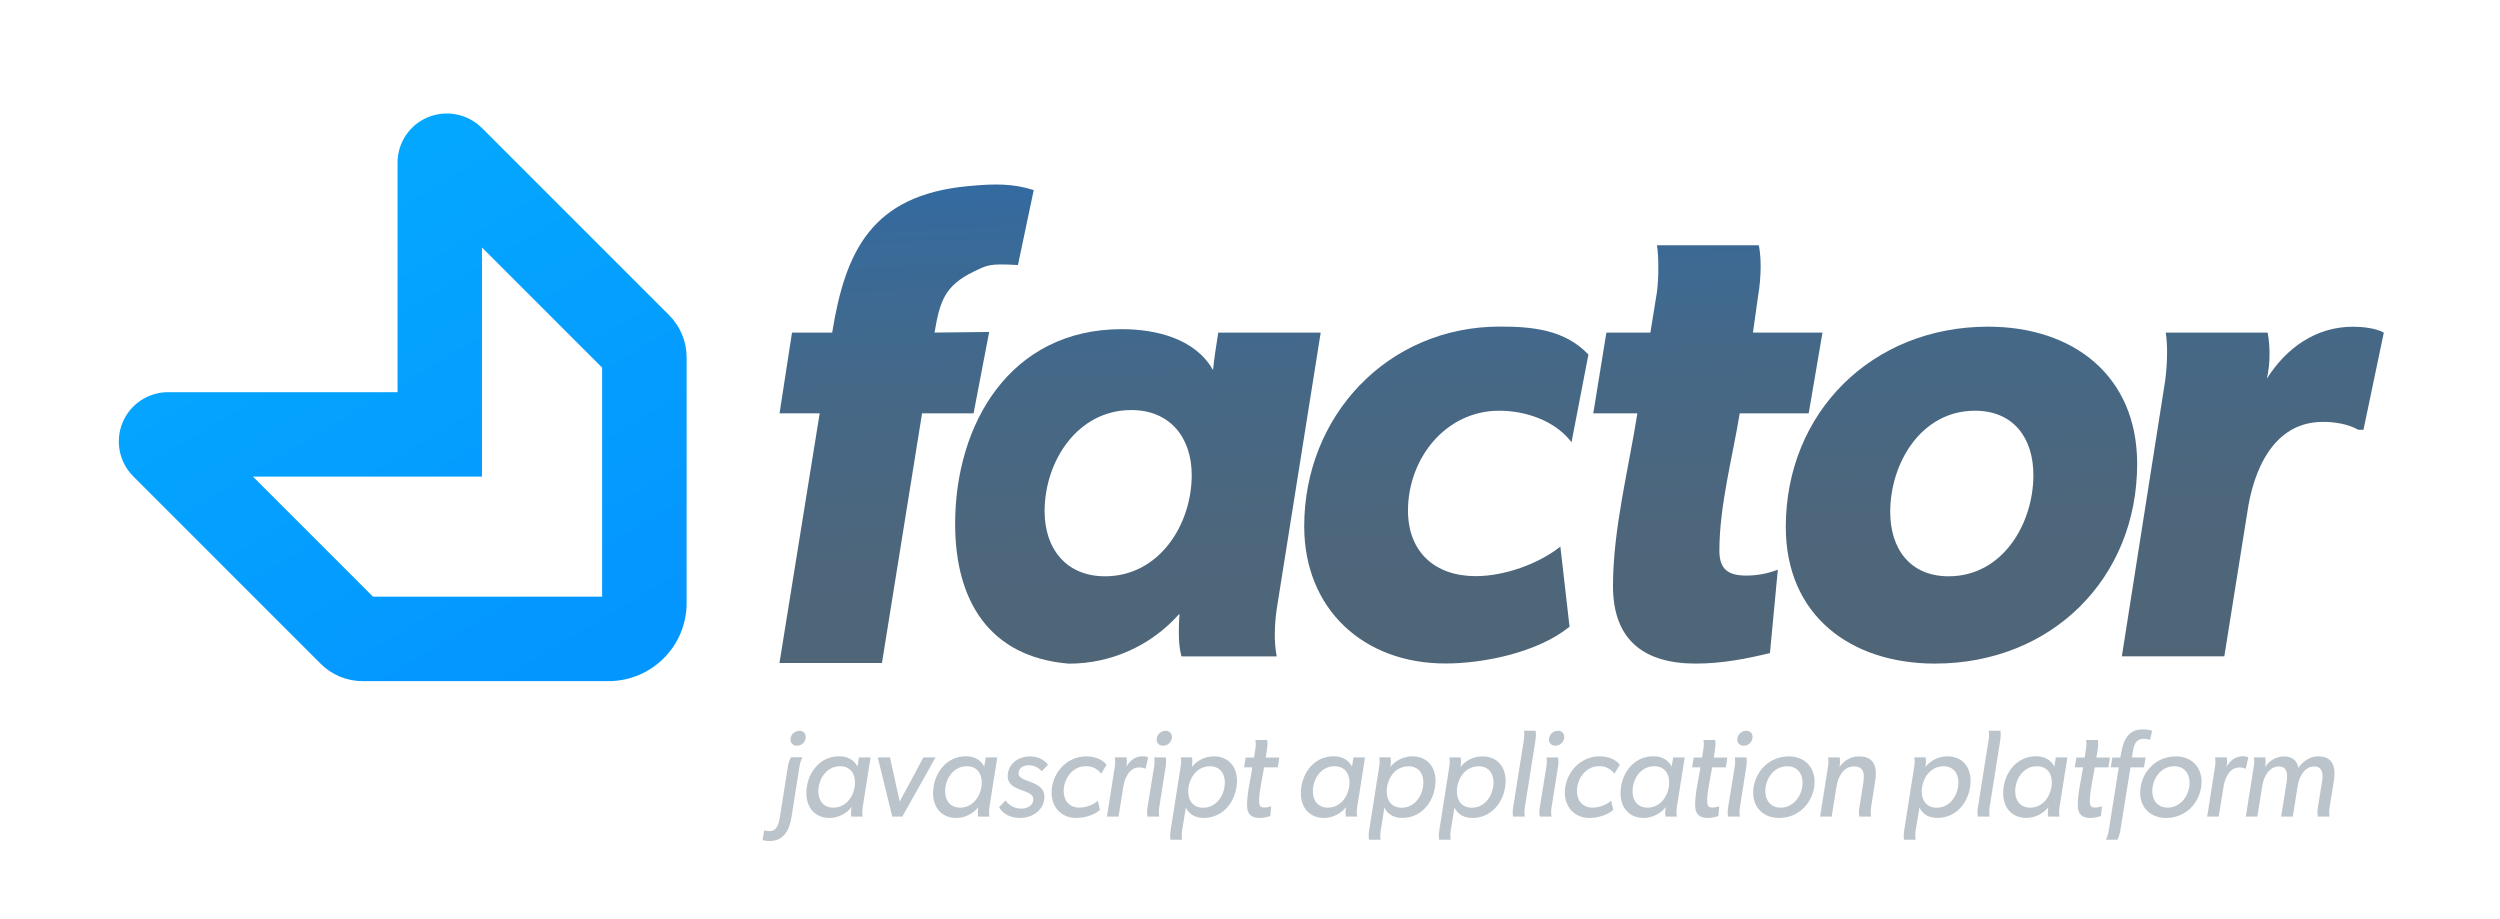
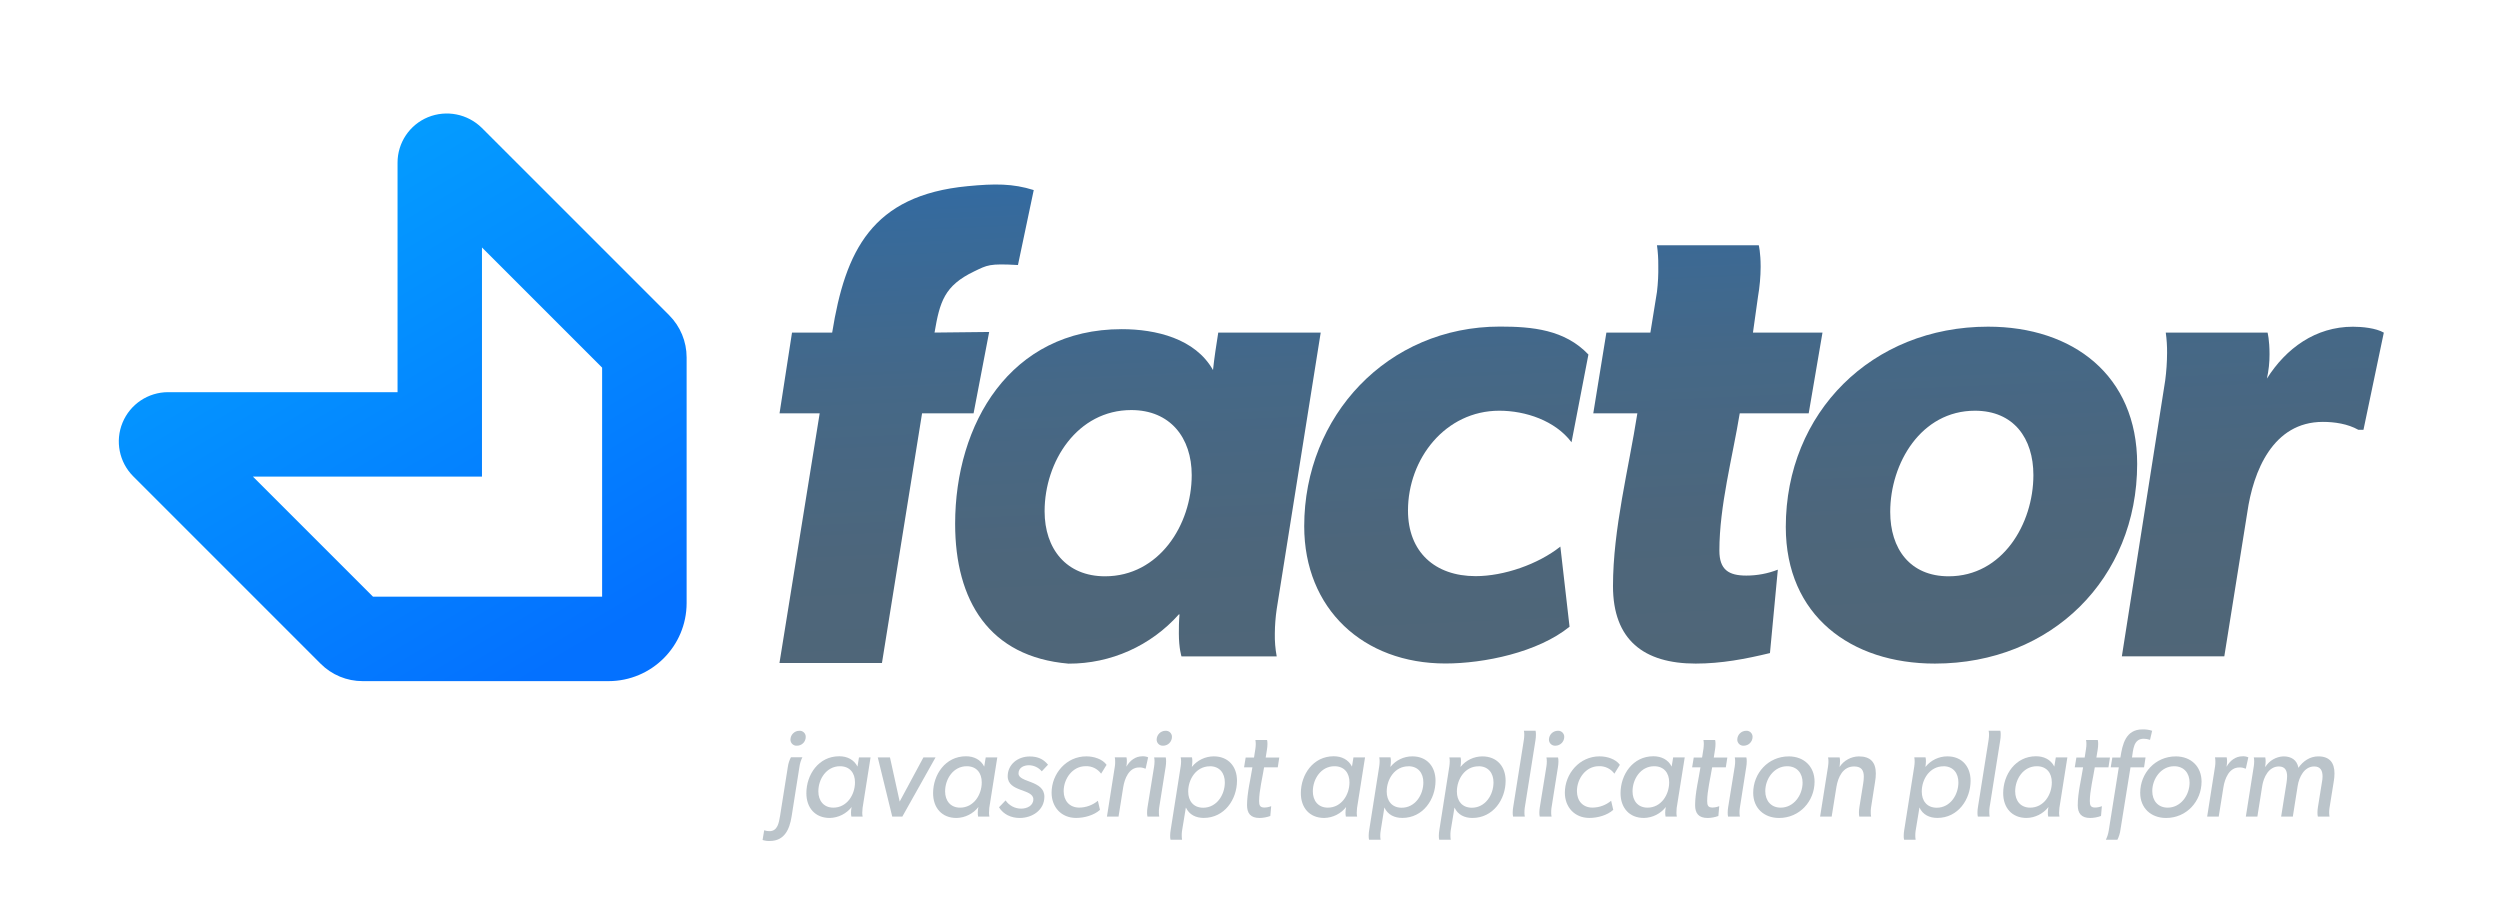
<svg xmlns="http://www.w3.org/2000/svg" xmlns:xlink="http://www.w3.org/1999/xlink" viewBox="0 0 1334 490">
  <defs>
    <style>
      .a {
        fill: none;
      }

      .b {
        fill: url(#a);
      }

      .c {
        fill: url(#b);
      }

      .d {
        fill: url(#c);
      }

      .e {
        fill: url(#d);
      }

      .f {
        fill: url(#e);
      }

      .g {
        fill: url(#f);
      }

      .h {
        fill: url(#g);
      }

      .i {
        opacity: 0.39;
      }

      .j {
        fill: #506677;
      }
    </style>
    <linearGradient id="a" x1="598.84" y1="54.99" x2="613.84" y2="383.48" gradientUnits="userSpaceOnUse">
      <stop offset="0" stop-color="#2b6cac" />
      <stop offset="0.18" stop-color="#376a9b" />
      <stop offset="0.45" stop-color="#456887" />
      <stop offset="0.73" stop-color="#4d667b" />
      <stop offset="1" stop-color="#506677" />
    </linearGradient>
    <linearGradient id="b" x1="762.78" y1="47.51" x2="777.78" y2="375.99" xlink:href="#a" />
    <linearGradient id="c" x1="903.75" y1="41.07" x2="918.75" y2="369.55" xlink:href="#a" />
    <linearGradient id="d" x1="1035.81" y1="35.04" x2="1050.81" y2="363.52" xlink:href="#a" />
    <linearGradient id="e" x1="1190.97" y1="27.95" x2="1205.97" y2="356.44" xlink:href="#a" />
    <linearGradient id="f" x1="475.77" y1="60.61" x2="490.77" y2="389.1" xlink:href="#a" />
    <linearGradient id="g" x1="82.21" y1="-10.31" x2="298.2" y2="352.68" gradientUnits="userSpaceOnUse">
      <stop offset="0" stop-color="#04b0ff" />
-       <stop offset="1" stop-color="#0496ff" />
+       <stop offset="1" stop-color="#0471FF" />
    </linearGradient>
  </defs>
  <rect class="a" width="1334" height="490" />
  <g>
    <path class="b" d="M649.68,177.07h54.67L680.87,324.61a96,96,0,0,0-1,13,60.09,60.09,0,0,0,1,12.26H630.06s-1.4-4.2-1.4-12.26c0-2.81,0-6.31.35-10.17h-.35a78.38,78.38,0,0,1-58.88,26.29c-42.34-3.61-60.5-33.59-60.5-74.6,0-53.27,29.31-103.88,88.89-103.88,18.22,0,39.25,5,48.71,21.83C647.58,190.39,648.63,183.73,649.68,177.07Zm-46.4,41.35c-28.74,0-46.26,27.34-46.26,54,0,20,11.56,34.7,32.24,34.7,28.74,0,46.26-27.34,46.26-54C635.52,233.14,624,218.42,603.28,218.42Z" transform="translate(0.38 0.39)" />
    <path class="c" d="M838.18,235.59c-8.76-11.56-24.53-16.82-38.55-16.82-28.73,0-48.71,25.59-48.71,53.27,0,22.08,14.37,35,36.1,35,15.07,0,33.29-6.31,45.21-15.77l4.9,42.75c-16.82,13.67-45.56,19.63-66.23,19.63-43.81,0-75.35-29.09-75.35-73.25,0-58.87,44.51-106.53,104.43-106.53,17.18,0,34.61,1.6,47.22,14.92Z" transform="translate(0.38 0.39)" />
    <path class="d" d="M935,177.07H972.1l-7.36,43.11h-36.8c-3.85,23.48-10.86,49.41-10.86,73.24,0,10.16,4.91,13.32,14.37,13.32a46.06,46.06,0,0,0,16.82-3.16l-4.2,44.51c-13,3.15-25.94,5.61-39.61,5.61-27.68,0-44.15-12.62-44.15-41.36,0-30.49,8.41-62.73,13-92.16H849.79l7-43.11h23.48l3.51-21.73a101.27,101.27,0,0,0,.7-14,72.94,72.94,0,0,0-.7-10.86h54.32s1,3.85,1,11.56a96.17,96.17,0,0,1-1.4,15.77Z" transform="translate(0.38 0.39)" />
    <path class="e" d="M1032.08,353.7c-44.86,0-79.56-25.59-79.56-72.9,0-61,45.91-106.88,107.94-106.88,45.21,0,79.55,25.93,79.55,73.24C1140,308.14,1094.46,353.7,1032.08,353.7Zm21.37-134.93c-28.74,0-45.21,28-45.21,54,0,19.63,10.52,34.35,31.19,34.35,28.74,0,45.21-28,45.21-54C1084.64,233.49,1074.13,218.77,1053.45,218.77Z" transform="translate(0.38 0.39)" />
    <path class="f" d="M1260.77,228.94H1258c-5.61-3.16-12.62-4.21-18.92-4.21-26.64,0-37.15,26.29-40.31,48.36l-12.26,76.75h-54.67l23.13-147.19a116.06,116.06,0,0,0,1-14.72,72.94,72.94,0,0,0-.7-10.86h54.32s1.05,3.85,1.05,11.56a58.55,58.55,0,0,1-1.4,13c10.16-16.12,25.93-27.68,45.91-27.68,4.9,0,12.26.7,16.47,3.15Z" transform="translate(0.38 0.39)" />
    <path class="g" d="M516,98.94c-51.29,4.88-65.32,34.67-72.33,78.13H422.24l-6.66,43.11H437L415.54,353.4h54.69l21.4-133.22h27.49l8.32-43.43-29.15.32c2.8-16.47,5.24-25,21.1-32.62,7.16-3.43,8.05-4.29,23.41-3.42l8.42-40C540,97.5,530.43,97.56,516,98.94Z" transform="translate(0.38 0.39)" />
  </g>
  <path class="h" d="M324.32,363.06H193.19a31.58,31.58,0,0,1-22.53-9.34L70.72,253.78a26.31,26.31,0,0,1,18.6-44.91H211.75V86.42A26.23,26.23,0,0,1,228,62.14a26.61,26.61,0,0,1,28.69,5.68l100,100A31.77,31.77,0,0,1,366,190.32V321.43A41.68,41.68,0,0,1,324.32,363.06ZM198.66,318H320.91V195.77L256.8,131.66V253.91H134.56Z" transform="translate(0.38 0.39)" />
  <g class="i">
    <path class="j" d="M422,435.42c-1.07,6.5-3.65,12.94-11.62,12.94a10.72,10.72,0,0,1-3.85-.53l.86-5.18a8.66,8.66,0,0,0,2.86.47c4.31,0,5-4.58,5.57-7.9L420,408.87a15.75,15.75,0,0,1,1.66-5.18h6.11a16.29,16.29,0,0,0-1.53,4.85Zm2.85-37.9a3.23,3.23,0,0,1-3.45-3.26,4.78,4.78,0,0,1,4.71-4.71,3.21,3.21,0,0,1,3.45,3.32A4.67,4.67,0,0,1,424.81,397.52Z" transform="translate(0.38 0.39)" />
    <path class="j" d="M459.72,433.16a10,10,0,0,0,.2,2.19h-6a8.87,8.87,0,0,1-.2-2.12,13,13,0,0,1,.34-3,15.26,15.26,0,0,1-11.69,5.84c-7.89,0-12.47-5.51-12.47-13.21,0-9.95,6.57-19.71,17.52-19.71,4.18,0,7.83,1.72,9.76,5.51l.79-4.91h6.18l-4.25,26.94A22.42,22.42,0,0,0,459.72,433.16Zm-11.88-24.69c-7.17,0-11.55,6.77-11.55,13.41,0,5,2.86,8.69,8,8.69,7.23,0,11.55-6.84,11.55-13.47C455.88,412.12,453.09,408.47,447.84,408.47Z" transform="translate(0.38 0.39)" />
    <path class="j" d="M498.82,403.76,481.1,435.35h-5.38L468,403.76h6.51l5.18,23.56,12.67-23.56Z" transform="translate(0.38 0.39)" />
    <path class="j" d="M527.36,433.16a10,10,0,0,0,.2,2.19h-6a8.87,8.87,0,0,1-.2-2.12,13,13,0,0,1,.34-3A15.26,15.26,0,0,1,510,436.08c-7.9,0-12.48-5.51-12.48-13.21,0-9.95,6.58-19.71,17.53-19.71,4.18,0,7.83,1.72,9.75,5.51l.8-4.91h6.17L527.5,430.7A22.42,22.42,0,0,0,527.36,433.16Zm-11.88-24.69c-7.17,0-11.55,6.77-11.55,13.41,0,5,2.86,8.69,8,8.69,7.24,0,11.55-6.84,11.55-13.47C523.51,412.12,520.73,408.47,515.48,408.47Z" transform="translate(0.38 0.39)" />
    <path class="j" d="M555.51,411.19a9.11,9.11,0,0,0-6.84-3.25c-2.72,0-5.57,1.26-5.57,4.38,0,5,13.8,3.52,13.8,12.41,0,7.1-6.37,11.35-13.21,11.35-4.38,0-8.69-1.86-11-5.71l3.51-3.65a10.09,10.09,0,0,0,8.3,4.38c3,0,6.51-1.46,6.51-5,0-5.71-13.68-3.72-13.68-12.28,0-6.37,5.45-10.56,11.75-10.56,4,0,7.17,1.2,9.76,4.39Z" transform="translate(0.38 0.39)" />
    <path class="j" d="M587.17,412.45a9.63,9.63,0,0,0-8.3-4c-7,0-11.68,6.77-11.68,13.27,0,5.11,3.06,8.83,8.37,8.83a15.8,15.8,0,0,0,9.89-3.65l1.12,4.85c-3.12,2.85-8.29,4.31-12.74,4.31-7.9,0-13.08-5.77-13.08-13.47,0-10.09,7.77-19.39,18.52-19.39,4,0,8.57,1.4,10.82,4.52Z" transform="translate(0.38 0.39)" />
    <path class="j" d="M610.94,409.73h-.34a6.64,6.64,0,0,0-3.18-.6c-5.45,0-7.7,6-8.43,10.42l-2.52,15.8h-6.18l4.25-27a16.32,16.32,0,0,0,.13-2.45,9.84,9.84,0,0,0-.2-2.19h6.24a8.87,8.87,0,0,1,.2,2.12,14.91,14.91,0,0,1-.26,2.79h.06c1.8-3.12,4.72-5.45,8.43-5.45a7,7,0,0,1,3.12.54Z" transform="translate(0.38 0.39)" />
    <path class="j" d="M618,433.16a10,10,0,0,0,.2,2.19h-6.3a8.87,8.87,0,0,1-.2-2.12,17.49,17.49,0,0,1,.26-3l3.52-21.77a19.57,19.57,0,0,0,.2-2.52,9.84,9.84,0,0,0-.2-2.19h6.17a8.87,8.87,0,0,1,.2,2.12,18.64,18.64,0,0,1-.26,3.05l-3.45,21.77A15.35,15.35,0,0,0,618,433.16Zm2.26-35.64a3.24,3.24,0,0,1-3.45-3.32,4.77,4.77,0,0,1,4.71-4.65,3.21,3.21,0,0,1,3.45,3.32A4.72,4.72,0,0,1,620.23,397.52Z" transform="translate(0.38 0.39)" />
    <path class="j" d="M630.19,445.51a10.45,10.45,0,0,0,.19,2.19h-6.17a8.91,8.91,0,0,1-.2-2.13,17.52,17.52,0,0,1,.27-3l5.37-34.12a17.92,17.92,0,0,0,.2-2.52,9.84,9.84,0,0,0-.2-2.19h6a8.87,8.87,0,0,1,.2,2.12,16.88,16.88,0,0,1-.27,2.92h.07a15,15,0,0,1,11.61-5.58c7.84,0,12.42,5.45,12.42,13,0,10-6.71,19.85-17.73,19.85-4.18,0-7.76-1.66-9.55-5.57l-2.06,12.54A16.45,16.45,0,0,0,630.19,445.51Zm15-37c-7.24,0-11.55,6.84-11.55,13.47,0,5,2.79,8.63,8,8.63,7.17,0,11.55-6.84,11.55-13.47C653.22,412.12,650.36,408.47,645.19,408.47Z" transform="translate(0.38 0.39)" />
    <path class="j" d="M675,403.82h7.24l-.8,5.25h-7.3c-.8,5-2.66,12.67-2.66,17.92,0,2.25.4,3.52,2.79,3.52a9.74,9.74,0,0,0,3.65-.73l-.46,5.24a17.24,17.24,0,0,1-5.78,1.06c-4.78,0-6.64-2.52-6.64-6.84,0-6.5,1.93-14.07,2.86-20.17h-4.45l.86-5.25h4.45l.73-4.64a19.71,19.71,0,0,0,.2-2.53,10,10,0,0,0-.2-2.19h6.24a8.91,8.91,0,0,1,.2,2.13,18.9,18.9,0,0,1-.27,3.05Z" transform="translate(0.38 0.39)" />
    <path class="j" d="M723.58,433.16a10,10,0,0,0,.2,2.19h-6a8.87,8.87,0,0,1-.2-2.12,12.93,12.93,0,0,1,.33-3,15.23,15.23,0,0,1-11.68,5.84c-7.9,0-12.48-5.51-12.48-13.21,0-9.95,6.57-19.71,17.52-19.71,4.18,0,7.83,1.72,9.76,5.51l.8-4.91H728l-4.25,26.94A24.13,24.13,0,0,0,723.58,433.16ZM711.7,408.47c-7.17,0-11.55,6.77-11.55,13.41,0,5,2.85,8.69,8,8.69,7.23,0,11.55-6.84,11.55-13.47C719.73,412.12,716.94,408.47,711.7,408.47Z" transform="translate(0.38 0.39)" />
    <path class="j" d="M736.12,445.51a10,10,0,0,0,.2,2.19h-6.17a8.91,8.91,0,0,1-.2-2.13,17.52,17.52,0,0,1,.27-3l5.37-34.12a17.92,17.92,0,0,0,.2-2.52,9.84,9.84,0,0,0-.2-2.19h6a8.87,8.87,0,0,1,.2,2.12,16.88,16.88,0,0,1-.27,2.92h.07a14.94,14.94,0,0,1,11.61-5.58c7.84,0,12.42,5.45,12.42,13,0,10-6.71,19.85-17.73,19.85-4.18,0-7.76-1.66-9.56-5.57l-2,12.54A15.28,15.28,0,0,0,736.12,445.51Zm15-37c-7.24,0-11.55,6.84-11.55,13.47,0,5,2.78,8.63,8,8.63,7.17,0,11.55-6.84,11.55-13.47C759.16,412.12,756.3,408.47,751.13,408.47Z" transform="translate(0.38 0.39)" />
    <path class="j" d="M773.56,445.51a10,10,0,0,0,.2,2.19h-6.17a8.91,8.91,0,0,1-.2-2.13,18.46,18.46,0,0,1,.26-3L773,408.47a19.57,19.57,0,0,0,.2-2.52,9.84,9.84,0,0,0-.2-2.19h6a9.31,9.31,0,0,1,.19,2.12,16.76,16.76,0,0,1-.26,2.92H779a14.93,14.93,0,0,1,11.61-5.58c7.83,0,12.41,5.45,12.41,13,0,10-6.7,19.85-17.72,19.85-4.18,0-7.77-1.66-9.56-5.57l-2.06,12.54A16.45,16.45,0,0,0,773.56,445.51Zm15-37c-7.23,0-11.55,6.84-11.55,13.47,0,5,2.79,8.63,8,8.63,7.16,0,11.54-6.84,11.54-13.47C796.59,412.12,793.74,408.47,788.56,408.47Z" transform="translate(0.38 0.39)" />
    <path class="j" d="M813.06,433.16a10,10,0,0,0,.2,2.19H807a8.87,8.87,0,0,1-.2-2.12,17.62,17.62,0,0,1,.27-3l5.71-36a19.24,19.24,0,0,0,.19-2.52,10.45,10.45,0,0,0-.19-2.19H819a9.36,9.36,0,0,1,.19,2.13,18.82,18.82,0,0,1-.26,3.05l-5.71,36A16.51,16.51,0,0,0,813.06,433.16Z" transform="translate(0.38 0.39)" />
    <path class="j" d="M827.33,433.16a10,10,0,0,0,.2,2.19h-6.31a8.87,8.87,0,0,1-.2-2.12,17.62,17.62,0,0,1,.27-3l3.52-21.77A19.36,19.36,0,0,0,825,406a10.33,10.33,0,0,0-.19-2.19H831a8.87,8.87,0,0,1,.2,2.12,18.8,18.8,0,0,1-.27,3.05l-3.45,21.77A16.51,16.51,0,0,0,827.33,433.16Zm2.25-35.64a3.24,3.24,0,0,1-3.45-3.32,4.77,4.77,0,0,1,4.72-4.65,3.21,3.21,0,0,1,3.45,3.32A4.73,4.73,0,0,1,829.58,397.52Z" transform="translate(0.38 0.39)" />
    <path class="j" d="M861.05,412.45a9.65,9.65,0,0,0-8.3-4c-7,0-11.68,6.77-11.68,13.27,0,5.11,3,8.83,8.36,8.83a15.75,15.75,0,0,0,9.89-3.65l1.13,4.85c-3.12,2.85-8.3,4.31-12.74,4.31-7.9,0-13.08-5.77-13.08-13.47,0-10.09,7.77-19.39,18.52-19.39,4,0,8.56,1.4,10.82,4.52Z" transform="translate(0.38 0.39)" />
    <path class="j" d="M894.17,433.16a10,10,0,0,0,.2,2.19h-6a8.87,8.87,0,0,1-.2-2.12,13.51,13.51,0,0,1,.33-3,15.23,15.23,0,0,1-11.68,5.84c-7.9,0-12.48-5.51-12.48-13.21,0-9.95,6.57-19.71,17.52-19.71,4.19,0,7.84,1.72,9.76,5.51l.8-4.91h6.17L894.3,430.7A24.13,24.13,0,0,0,894.17,433.16Zm-11.88-24.69c-7.17,0-11.55,6.77-11.55,13.41,0,5,2.85,8.69,8,8.69,7.24,0,11.55-6.84,11.55-13.47C890.32,412.12,887.53,408.47,882.29,408.47Z" transform="translate(0.38 0.39)" />
    <path class="j" d="M914.09,403.82h7.23l-.8,5.25h-7.3c-.79,5-2.65,12.67-2.65,17.92,0,2.25.4,3.52,2.79,3.52a9.82,9.82,0,0,0,3.65-.73l-.47,5.24a17.23,17.23,0,0,1-5.77,1.06c-4.78,0-6.64-2.52-6.64-6.84,0-6.5,1.92-14.07,2.85-20.17h-4.44l.86-5.25h4.45l.73-4.64a19.5,19.5,0,0,0,.19-2.53,10.45,10.45,0,0,0-.19-2.19h6.23a8.91,8.91,0,0,1,.2,2.13,18.73,18.73,0,0,1-.26,3.05Z" transform="translate(0.38 0.39)" />
    <path class="j" d="M927.82,433.16a10,10,0,0,0,.2,2.19h-6.3a8.87,8.87,0,0,1-.2-2.12,18.58,18.58,0,0,1,.26-3l3.52-21.77a17.92,17.92,0,0,0,.2-2.52,9.84,9.84,0,0,0-.2-2.19h6.18a8.87,8.87,0,0,1,.2,2.12,18.8,18.8,0,0,1-.27,3.05L928,430.7A15.35,15.35,0,0,0,927.82,433.16Zm2.26-35.64a3.24,3.24,0,0,1-3.45-3.32,4.77,4.77,0,0,1,4.71-4.65,3.21,3.21,0,0,1,3.45,3.32A4.72,4.72,0,0,1,930.08,397.52Z" transform="translate(0.38 0.39)" />
    <path class="j" d="M948.93,436.08c-8,0-13.8-5.24-13.8-13.41,0-10.48,8-19.45,19-19.45,8,0,13.74,5.32,13.74,13.48C967.85,427.19,959.89,436.08,948.93,436.08Zm4.32-27.61c-7,0-11.68,6.7-11.68,13.27,0,5.05,3,8.83,8.23,8.83,7,0,11.68-6.7,11.68-13.34C961.48,412.19,958.49,408.47,953.25,408.47Z" transform="translate(0.38 0.39)" />
    <path class="j" d="M997.85,433.16a10,10,0,0,0,.2,2.19h-6.3a8.87,8.87,0,0,1-.2-2.12,17.49,17.49,0,0,1,.26-3l2-12.48a23.28,23.28,0,0,0,.34-3.72c0-3.58-1.46-5.44-5.18-5.44-6,0-8.56,5.71-9.43,10.89L977,435.35h-6.17l4.25-26.88a19.57,19.57,0,0,0,.2-2.52,9.84,9.84,0,0,0-.2-2.19h6.17a8.87,8.87,0,0,1,.2,2.12,16.88,16.88,0,0,1-.27,2.92h.07a12.53,12.53,0,0,1,10.22-5.58c6.17,0,9.09,3.06,9.09,9.17a24.75,24.75,0,0,1-.39,4.31l-2.19,14A15.35,15.35,0,0,0,997.85,433.16Z" transform="translate(0.38 0.39)" />
    <path class="j" d="M1021.62,445.51a10,10,0,0,0,.2,2.19h-6.18a8.91,8.91,0,0,1-.2-2.13,17.52,17.52,0,0,1,.27-3l5.38-34.12a19.36,19.36,0,0,0,.19-2.52,10.33,10.33,0,0,0-.19-2.19h6a8.87,8.87,0,0,1,.2,2.12,16.88,16.88,0,0,1-.27,2.92h.07a15,15,0,0,1,11.62-5.58c7.83,0,12.41,5.45,12.41,13,0,10-6.71,19.85-17.72,19.85-4.19,0-7.77-1.66-9.56-5.57l-2.06,12.54A16.45,16.45,0,0,0,1021.62,445.51Zm15-37c-7.24,0-11.55,6.84-11.55,13.47,0,5,2.79,8.63,8,8.63,7.17,0,11.55-6.84,11.55-13.47C1044.65,412.12,1041.8,408.47,1036.62,408.47Z" transform="translate(0.38 0.39)" />
    <path class="j" d="M1061.11,433.16a10,10,0,0,0,.2,2.19H1055a8.87,8.87,0,0,1-.2-2.12,17.49,17.49,0,0,1,.26-3l5.71-36a19.43,19.43,0,0,0,.2-2.52,10,10,0,0,0-.2-2.19H1067a8.91,8.91,0,0,1,.2,2.13,19,19,0,0,1-.27,3.05l-5.71,36A16.51,16.51,0,0,0,1061.11,433.16Z" transform="translate(0.38 0.39)" />
    <path class="j" d="M1098.35,433.16a10,10,0,0,0,.2,2.19h-6a8.87,8.87,0,0,1-.2-2.12,13.51,13.51,0,0,1,.33-3,15.23,15.23,0,0,1-11.68,5.84c-7.9,0-12.48-5.51-12.48-13.21,0-9.95,6.57-19.71,17.52-19.71,4.19,0,7.84,1.72,9.76,5.51l.8-4.91h6.17l-4.25,26.94A24.13,24.13,0,0,0,1098.35,433.16Zm-11.88-24.69c-7.17,0-11.55,6.77-11.55,13.41,0,5,2.85,8.69,8,8.69,7.24,0,11.55-6.84,11.55-13.47C1094.5,412.12,1091.71,408.47,1086.47,408.47Z" transform="translate(0.38 0.39)" />
    <path class="j" d="M1118.26,403.82h7.24l-.8,5.25h-7.3c-.79,5-2.65,12.67-2.65,17.92,0,2.25.39,3.52,2.78,3.52a9.74,9.74,0,0,0,3.65-.73l-.46,5.24a17.24,17.24,0,0,1-5.78,1.06c-4.77,0-6.63-2.52-6.63-6.84,0-6.5,1.92-14.07,2.85-20.17h-4.45l.87-5.25H1112l.73-4.64a18,18,0,0,0,.2-2.53,10,10,0,0,0-.2-2.19H1119a8.91,8.91,0,0,1,.2,2.13,18.73,18.73,0,0,1-.26,3.05Z" transform="translate(0.38 0.39)" />
    <path class="j" d="M1130.21,409.07h-4.31l.86-5.25h4.31c1.07-7,2.79-15,11.75-15a15,15,0,0,1,5.18.73l-1.13,4.85a9.79,9.79,0,0,0-3.38-.6c-5.51,0-5.58,6-6.24,10h7.23l-.79,5.25h-7.24l-5.38,33.45a16.62,16.62,0,0,1-1.59,5.18h-6.17a16.42,16.42,0,0,0,1.53-4.85Z" transform="translate(0.38 0.39)" />
    <path class="j" d="M1155.44,436.08c-8,0-13.81-5.24-13.81-13.41,0-10.48,8-19.45,19-19.45,8,0,13.74,5.32,13.74,13.48C1174.35,427.19,1166.39,436.08,1155.44,436.08Zm4.31-27.61c-7,0-11.68,6.7-11.68,13.27,0,5.05,3,8.83,8.23,8.83,7,0,11.68-6.7,11.68-13.34C1168,412.19,1165,408.47,1159.75,408.47Z" transform="translate(0.38 0.39)" />
    <path class="j" d="M1198,409.73h-.33a6.64,6.64,0,0,0-3.18-.6c-5.45,0-7.7,6-8.43,10.42l-2.53,15.8h-6.17l4.25-27a16.32,16.32,0,0,0,.13-2.45,9.84,9.84,0,0,0-.2-2.19h6.24a8.87,8.87,0,0,1,.2,2.12,15,15,0,0,1-.27,2.79h.07c1.79-3.12,4.71-5.45,8.43-5.45a7,7,0,0,1,3.12.54Z" transform="translate(0.38 0.39)" />
    <path class="j" d="M1242.46,433.16a10,10,0,0,0,.2,2.19h-6.24a8.87,8.87,0,0,1-.2-2.12,17.49,17.49,0,0,1,.26-3l2.13-13.27a15.92,15.92,0,0,0,.33-3.06c0-3-1.06-5.31-4.45-5.31-5.38,0-8.1,5.78-8.83,10.36l-2.59,16.39h-6.23l2.92-18.38a24.31,24.31,0,0,0,.26-3.12c0-3-1.06-5.25-4.38-5.25-5.44,0-8.16,5.78-8.89,10.36l-2.59,16.39H1198l4.25-26.88a17.92,17.92,0,0,0,.2-2.52,9.84,9.84,0,0,0-.2-2.19h6.11a8.87,8.87,0,0,1,.2,2.12,16.88,16.88,0,0,1-.27,2.92h.14a12,12,0,0,1,9.62-5.58c4.18,0,7.24,1.86,8,6.11,2.46-3.58,6.17-6.11,10.62-6.11,6,0,8.63,3.39,8.63,9.1a25,25,0,0,1-.33,3.91l-2.32,14.47A15.83,15.83,0,0,0,1242.46,433.16Z" transform="translate(0.38 0.39)" />
  </g>
</svg>
